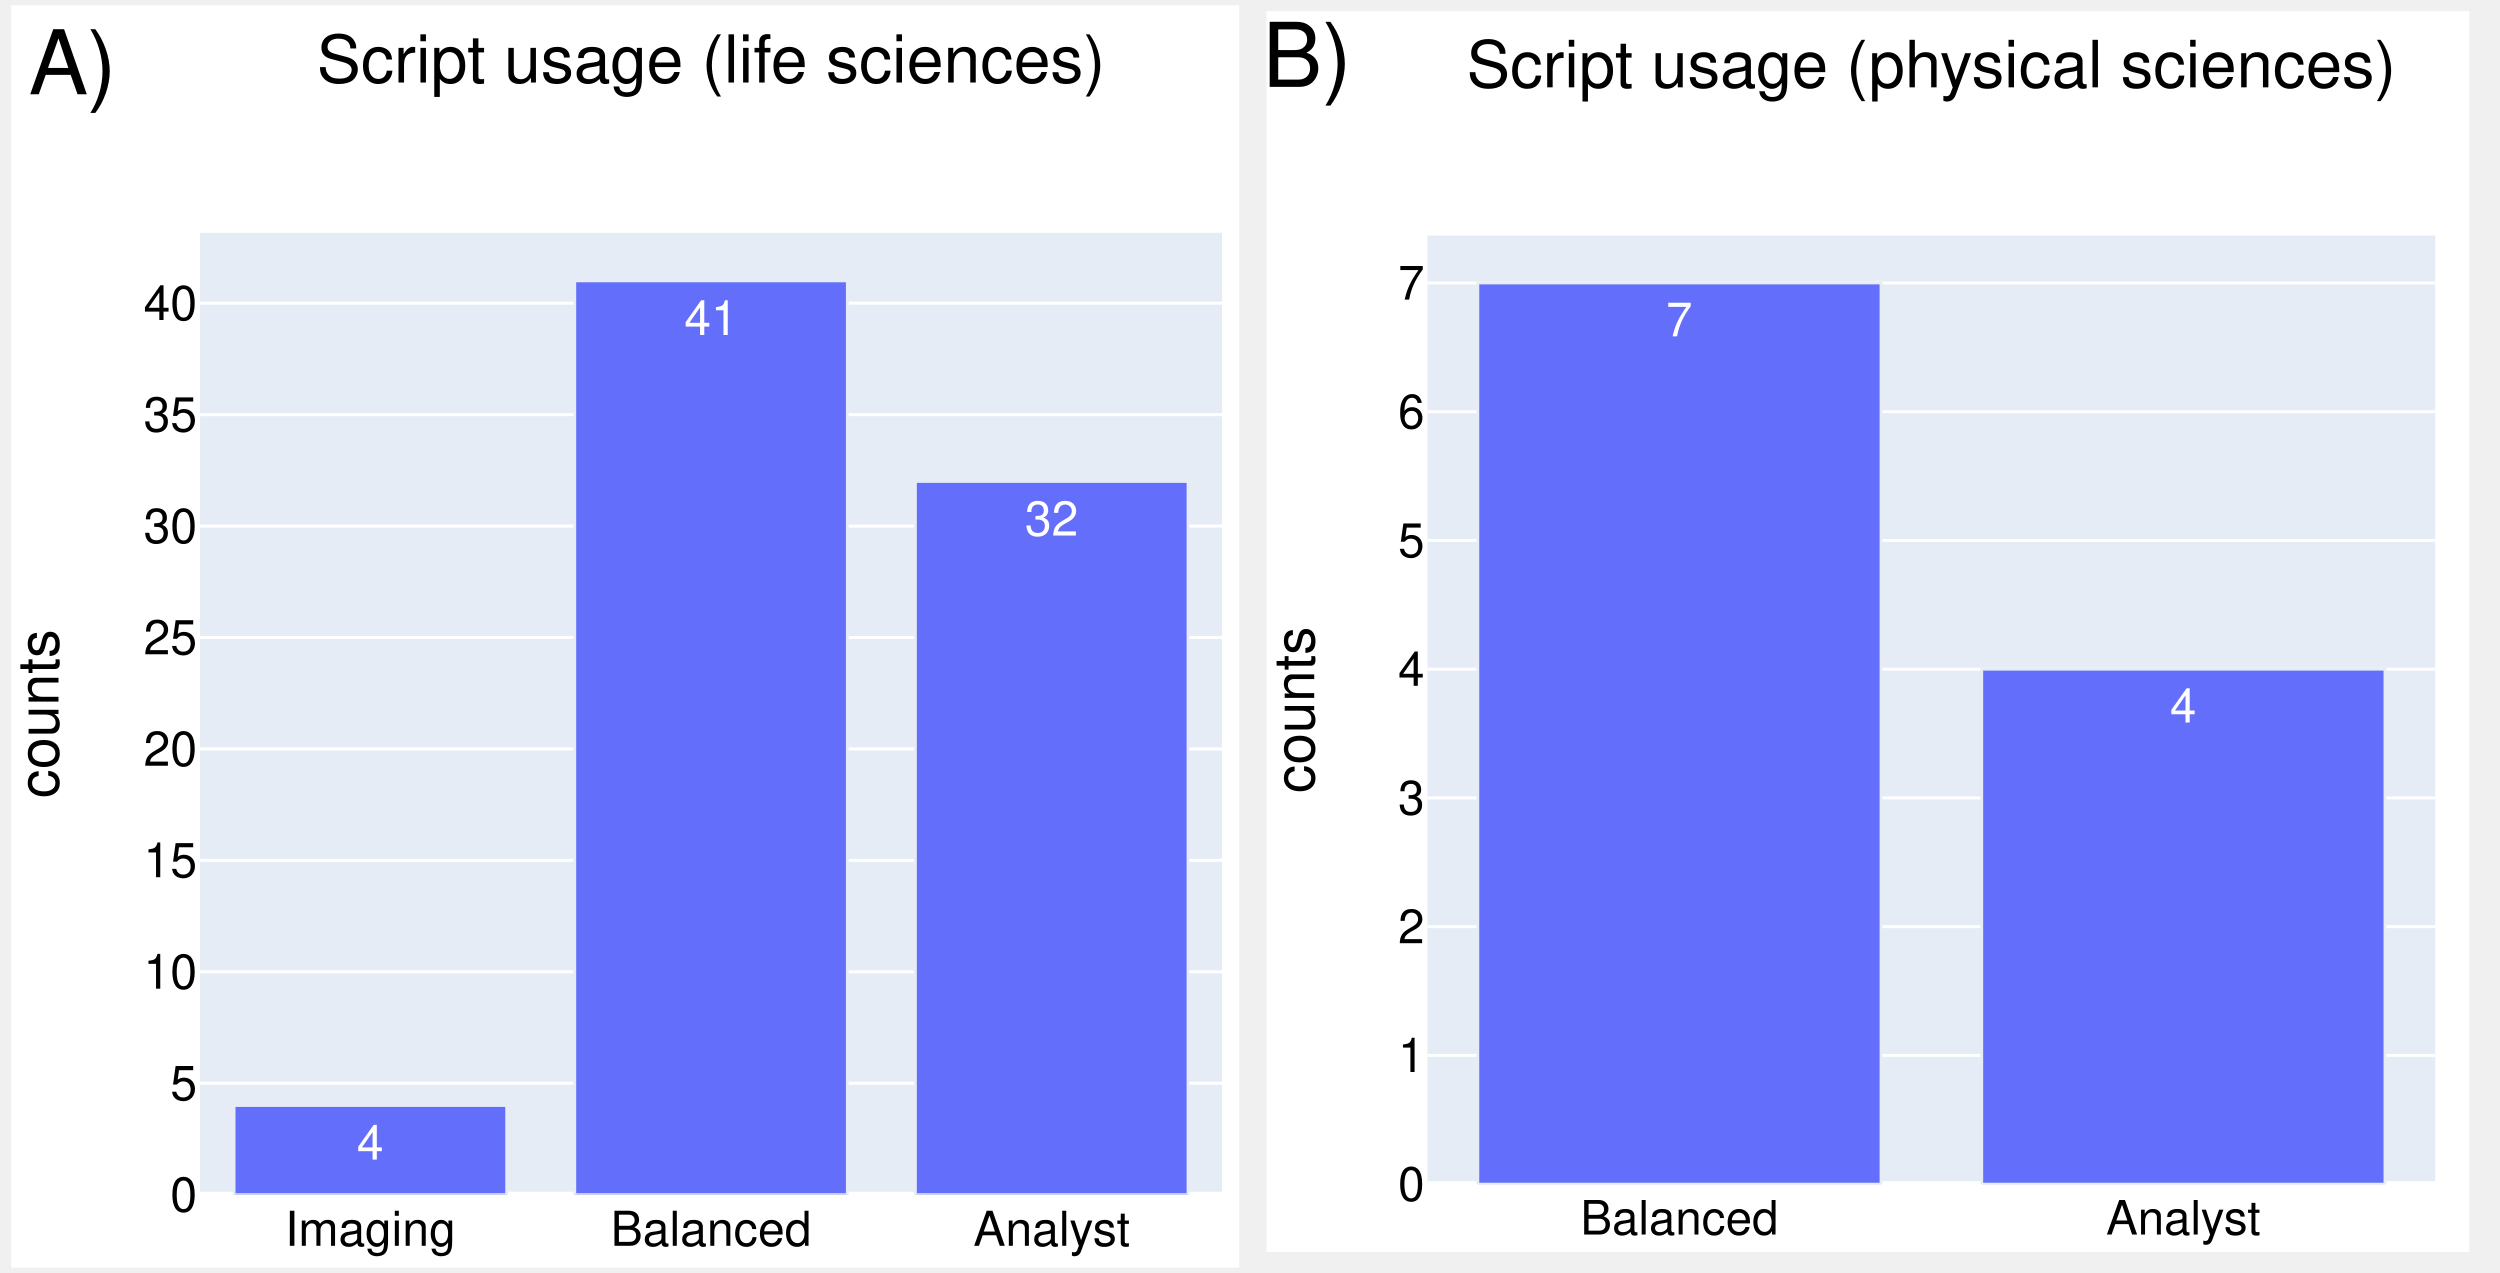
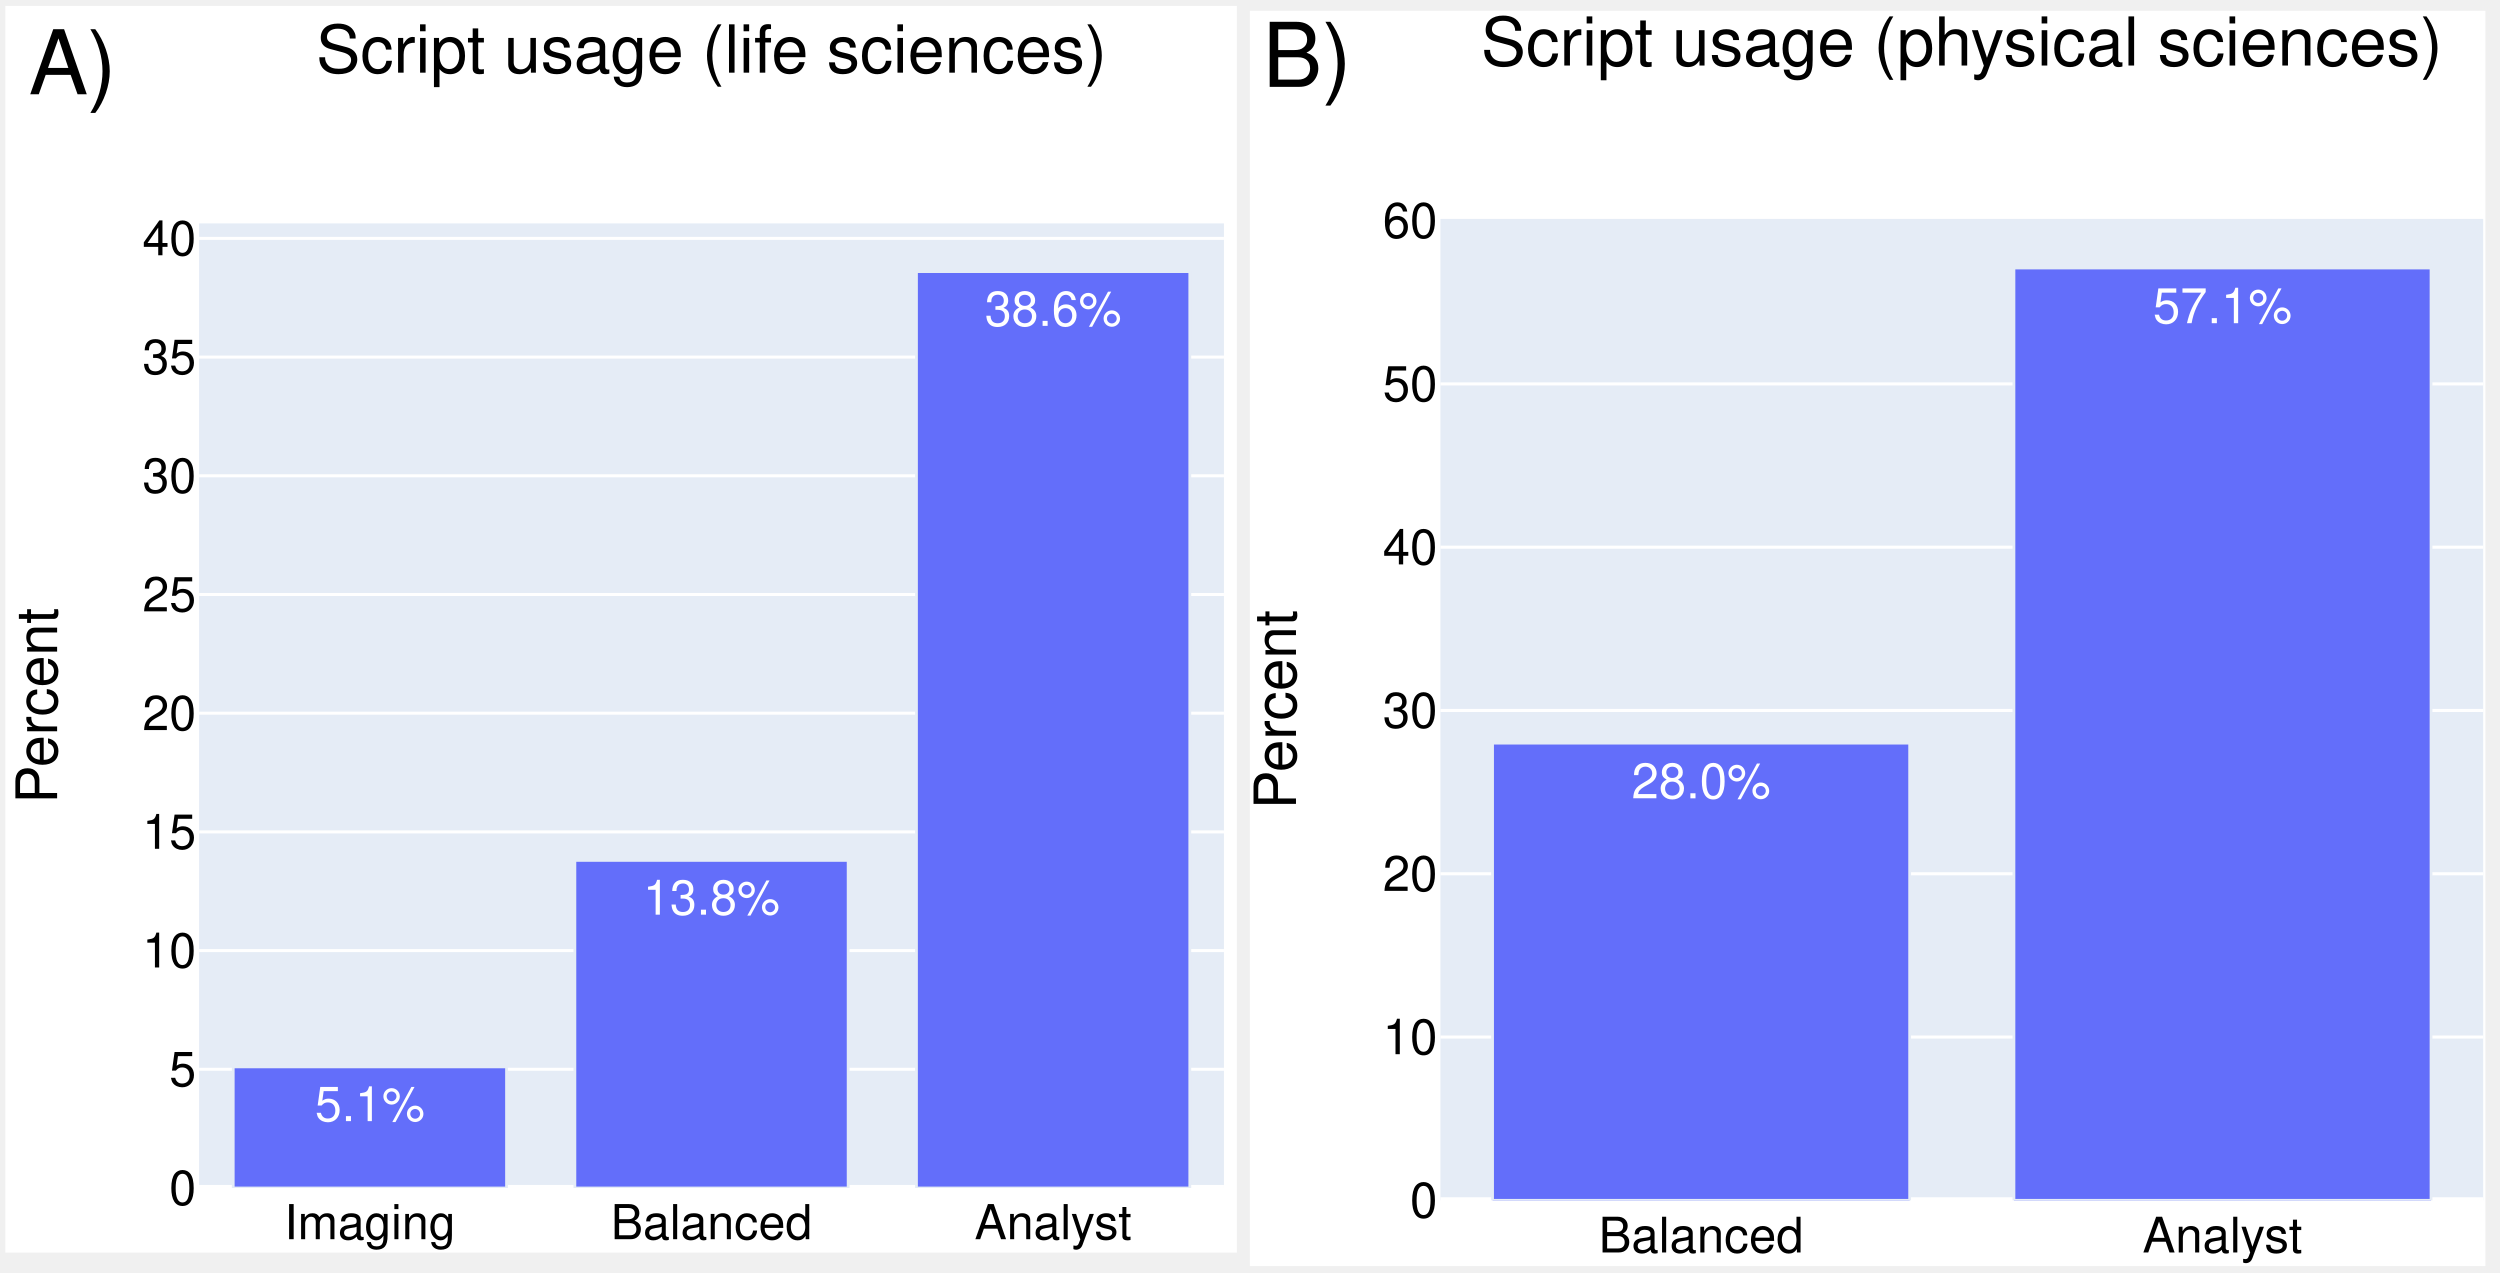
<svg xmlns="http://www.w3.org/2000/svg" width="118.927mm" height="60.536mm" viewBox="0 0 118.927 60.536" version="1.1" id="svg8">
  <defs id="defs2">
    <g id="g244" class="clips">
      <clipPath class="plotclip" id="clip17a0f5xyplot">
        <rect id="rect232" height="320" width="340" x="0" y="0" />
      </clipPath>
      <clipPath id="clip17a0f5x" class="axesclip">
        <rect id="rect235" height="500" width="340" y="0" x="80" />
      </clipPath>
      <clipPath id="clip17a0f5y" class="axesclip">
        <rect id="rect238" height="320" width="500" y="100" x="0" />
      </clipPath>
      <clipPath id="clip17a0f5xy" class="axesclip">
        <rect id="rect241" height="320" width="340" y="100" x="80" />
      </clipPath>
    </g>
    <g id="g246" class="gradients" />
    <g id="g248" class="patterns" />
    <g id="g423" class="clips" />
    <clipPath clipPathUnits="userSpaceOnUse" id="clipPath562">
      <rect id="rect564" width="408.571" height="420" x="17.143" y="24.286" style="stroke-width:0.995" />
    </clipPath>
    <g id="g784" class="clips">
      <clipPath class="plotclip" id="clip60850dxyplot">
        <rect id="rect772" height="320" width="340" x="0" y="0" />
      </clipPath>
      <clipPath id="clip60850dx" class="axesclip">
        <rect id="rect775" height="500" width="340" y="0" x="80" />
      </clipPath>
      <clipPath id="clip60850dy" class="axesclip">
        <rect id="rect778" height="320" width="500" y="100" x="0" />
      </clipPath>
      <clipPath id="clip60850dxy" class="axesclip">
        <rect id="rect781" height="320" width="340" y="100" x="80" />
      </clipPath>
    </g>
    <g id="g786" class="gradients" />
    <g id="g788" class="patterns" />
    <g id="g947" class="clips" />
    <clipPath clipPathUnits="userSpaceOnUse" id="clipPath1078">
      <rect id="rect1080" width="405.714" height="418.571" x="25.714" y="24.286" style="stroke-width:0.97" />
    </clipPath>
    <g id="g1316" class="clips">
      <clipPath class="plotclip" id="clip1ab7ffxyplot">
        <rect id="rect1304" height="307" width="140" x="0" y="0" />
      </clipPath>
      <clipPath id="clip1ab7ffx" class="axesclip">
        <rect id="rect1307" height="500" width="140" y="0" x="80" />
      </clipPath>
      <clipPath id="clip1ab7ffy" class="axesclip">
        <rect id="rect1310" height="307" width="300" y="100" x="0" />
      </clipPath>
      <clipPath id="clip1ab7ffxy" class="axesclip">
        <rect id="rect1313" height="307" width="140" y="100" x="80" />
      </clipPath>
    </g>
    <g id="g1318" class="gradients" />
    <g id="g1320" class="patterns" />
    <g id="g1495" class="clips" />
    <clipPath clipPathUnits="userSpaceOnUse" id="clipPath1634">
      <rect id="rect1636" width="272.857" height="427.143" x="10" y="28.571" style="stroke-width:0.949" />
    </clipPath>
+     <g id="g718" class="clips">
+       <clipPath class="plotclip" id="clipb33609xyplot">
+         <rect id="rect706" height="320" width="340" />
+       </clipPath>
+       <clipPath id="clipb33609x" class="axesclip">
+         <rect id="rect709" height="500" width="340" y="0" x="80" />
+       </clipPath>
+       <clipPath id="clipb33609y" class="axesclip">
+         <rect id="rect712" height="320" width="500" y="100" x="0" />
+       </clipPath>
+       <clipPath id="clipb33609xy" class="axesclip">
+         <rect id="rect715" height="320" width="340" y="100" x="80" />
+       </clipPath>
+     </g>
+     <g id="g720" class="gradients" />
+     <g id="g722" class="patterns" />
+     <g id="g897-5" class="clips" />
+     <clipPath clipPathUnits="userSpaceOnUse" id="clipPath1036">
+       <rect id="rect1038" width="409.286" height="416.429" x="15.539" y="31.051" style="stroke-width:0.967" />
+     </clipPath>
+     <g id="g1274" class="clips">
+       <clipPath class="plotclip" id="clip0ae9f5xyplot">
+         <rect id="rect1262" height="320" width="340" />
+       </clipPath>
+       <clipPath id="clip0ae9f5x" class="axesclip">
+         <rect id="rect1265" height="500" width="340" y="0" x="80" />
+       </clipPath>
+       <clipPath id="clip0ae9f5y" class="axesclip">
+         <rect id="rect1268" height="320" width="500" y="100" x="0" />
+       </clipPath>
+       <clipPath id="clip0ae9f5xy" class="axesclip">
+         <rect id="rect1271" height="320" width="340" y="100" x="80" />
+       </clipPath>
+     </g>
+     <g id="g1276" class="gradients" />
+     <g id="g1278" class="patterns" />
+     <g id="g1453" class="clips" />
+     <clipPath clipPathUnits="userSpaceOnUse" id="clipPath1592">
+       <rect id="rect1594" width="405" height="416.429" x="17.143" y="27.143" style="stroke-width:0.99" />
+     </clipPath>
+     <g id="g1806" class="clips">
+       <clipPath class="plotclip" id="clip810413xyplot">
+         <rect id="rect1794" height="320" width="340" />
+       </clipPath>
+       <clipPath id="clip810413x" class="axesclip">
+         <rect id="rect1797" height="500" width="340" y="0" x="80" />
+       </clipPath>
+       <clipPath id="clip810413y" class="axesclip">
+         <rect id="rect1800" height="320" width="500" y="100" x="0" />
+       </clipPath>
+       <clipPath id="clip810413xy" class="axesclip">
+         <rect id="rect1803" height="320" width="340" y="100" x="80" />
+       </clipPath>
+     </g>
+     <g id="g1808" class="gradients" />
+     <g id="g1810" class="patterns" />
+     <g id="g1961" class="clips" />
+     <clipPath clipPathUnits="userSpaceOnUse" id="clipPath2088">
+       <rect id="rect2090" width="407.133" height="407.143" x="16.433" y="32.857" style="stroke-width:0.96" />
+     </clipPath>
+     <g id="g2326" class="clips">
+       <clipPath class="plotclip" id="clip2dc27cxyplot">
+         <rect id="rect2314" height="320" width="340" />
+       </clipPath>
+       <clipPath id="clip2dc27cx" class="axesclip">
+         <rect id="rect2317" height="500" width="340" y="0" x="80" />
+       </clipPath>
+       <clipPath id="clip2dc27cy" class="axesclip">
+         <rect id="rect2320" height="320" width="500" y="100" x="0" />
+       </clipPath>
+       <clipPath id="clip2dc27cxy" class="axesclip">
+         <rect id="rect2323" height="320" width="340" y="100" x="80" />
+       </clipPath>
+     </g>
+     <g id="g2328" class="gradients" />
+     <g id="g2330" class="patterns" />
+     <g id="g2505" class="clips" />
+     <clipPath clipPathUnits="userSpaceOnUse" id="clipPath2644">
+       <rect id="rect2646" width="408.571" height="413.571" x="15.714" y="27.857" style="stroke-width:0.954" />
+     </clipPath>
+     <g id="g2858" class="clips">
+       <clipPath class="plotclip" id="clip75cda9xyplot">
+         <rect id="rect2846" height="320" width="340" />
+       </clipPath>
+       <clipPath id="clip75cda9x" class="axesclip">
+         <rect id="rect2849" height="500" width="340" y="0" x="80" />
+       </clipPath>
+       <clipPath id="clip75cda9y" class="axesclip">
+         <rect id="rect2852" height="320" width="500" y="100" x="0" />
+       </clipPath>
+       <clipPath id="clip75cda9xy" class="axesclip">
+         <rect id="rect2855" height="320" width="340" y="100" x="80" />
+       </clipPath>
+     </g>
+     <g id="g2860" class="gradients" />
+     <g id="g2862" class="patterns" />
+     <g id="g3013" class="clips" />
+     <clipPath clipPathUnits="userSpaceOnUse" id="clipPath3140">
+       <rect id="rect3142" width="402.857" height="409.286" x="17.857" y="32.143" style="stroke-width:0.97" />
+     </clipPath>
  </defs>
  <g id="layer1" transform="translate(-4.838102,-4.349005)">
-     <g id="g558" transform="matrix(0.1429903,0,0,0.1429903,2.916005,1.124998)" clip-path="url(#clipPath562)">
-       <rect id="rect230" style="fill:#ffffff;fill-opacity:1" height="500" width="500" y="0" x="0" />
-       <g id="g253" class="bglayer">
-         <rect id="rect251" style="fill:#e5ecf6;fill-opacity:1;stroke-width:0" height="320" width="340" y="100" x="80" class="bg" />
-       </g>
-       <g id="g259" class="layer-below">
-         <g id="g255" class="imagelayer" />
-         <g id="g257" class="shapelayer" />
-       </g>
-       <g id="g401" class="cartesianlayer">
-         <g id="g399" class="subplot xy">
-           <g id="g265" class="layer-subplot">
-             <g id="g261" class="shapelayer" />
-             <g id="g263" class="imagelayer" />
-           </g>
-           <g id="g271" class="minor-gridlayer">
-             <g id="g267" class="x" />
-             <g id="g269" class="y" />
-           </g>
-           <g id="g293" class="gridlayer">
-             <g id="g273" class="x" />
-             <g id="g291" class="y">
-               <path id="path275" style="stroke:#ffffff;stroke-width:1px;stroke-opacity:1" d="M 80,0 H 420" transform="translate(0,382.93)" class="ygrid crisp" />
-               <path id="path277" style="stroke:#ffffff;stroke-width:1px;stroke-opacity:1" d="M 80,0 H 420" transform="translate(0,345.85)" class="ygrid crisp" />
-               <path id="path279" style="stroke:#ffffff;stroke-width:1px;stroke-opacity:1" d="M 80,0 H 420" transform="translate(0,308.78)" class="ygrid crisp" />
-               <path id="path281" style="stroke:#ffffff;stroke-width:1px;stroke-opacity:1" d="M 80,0 H 420" transform="translate(0,271.71)" class="ygrid crisp" />
-               <path id="path283" style="stroke:#ffffff;stroke-width:1px;stroke-opacity:1" d="M 80,0 H 420" transform="translate(0,234.63)" class="ygrid crisp" />
-               <path id="path285" style="stroke:#ffffff;stroke-width:1px;stroke-opacity:1" d="M 80,0 H 420" transform="translate(0,197.56)" class="ygrid crisp" />
-               <path id="path287" style="stroke:#ffffff;stroke-width:1px;stroke-opacity:1" d="M 80,0 H 420" transform="translate(0,160.49)" class="ygrid crisp" />
-               <path id="path289" style="stroke:#ffffff;stroke-width:1px;stroke-opacity:1" d="M 80,0 H 420" transform="translate(0,123.41)" class="ygrid crisp" />
-             </g>
-           </g>
-           <g id="g297" class="zerolinelayer">
-             <path id="path295" style="stroke:#ffffff;stroke-width:2px;stroke-opacity:1" d="M 80,0 H 420" transform="translate(0,420)" class="yzl zl crisp" />
-           </g>
-           <path id="path299" class="xlines-below" d="" />
-           <path id="path301" class="ylines-below" d="" />
-           <g id="g303" class="overlines-below" />
-           <g id="g305" class="xaxislayer-below" />
-           <g id="g307" class="yaxislayer-below" />
-           <g id="g309" class="overaxes-below" />
-           <g id="g335" clip-path="url(#clip17a0f5xyplot)" transform="translate(80,100)" class="plot">
-             <g id="g333" class="barlayer mlayer">
-               <g id="g331" style="opacity:1" class="trace bars">
-                 <g id="g329" class="points">
-                   <g id="g315" class="point">
-                     <path id="path311" style="opacity:1;vector-effect:non-scaling-stroke;fill:#636efa;fill-opacity:1;stroke:#e5ecf6;stroke-width:0.5px;stroke-opacity:1" d="M 238,320 V 82.73 h 90.67 V 320 Z" />
-                     <text id="text313" transform="translate(283.2881,100.73)" style="font-size:16px;font-family:Helvetica;text-anchor:middle;white-space:pre;fill:#ffffff;fill-opacity:1" y="0" x="0" data-notex="1" class="bartext bartext-inside">32</text>
+     <g id="g2640" transform="matrix(0.1433931,0,0,0.1433931,2.837021,0.6371748)" clip-path="url(#clipPath2644)">
+       <rect id="rect2312" style="fill:#ffffff;fill-opacity:1" height="500" width="500" y="0" x="0" />
+       <g id="g2335" class="bglayer">
+         <rect id="rect2333" style="fill:#e5ecf6;fill-opacity:1;stroke-width:0" height="320" width="340" y="100" x="80" class="bg" />
+       </g>
+       <g id="g2341" class="layer-below">
+         <g id="g2337" class="imagelayer" />
+         <g id="g2339" class="shapelayer" />
+       </g>
+       <g id="g2483" class="cartesianlayer">
+         <g id="g2481" class="subplot xy">
+           <g id="g2347" class="layer-subplot">
+             <g id="g2343" class="shapelayer" />
+             <g id="g2345" class="imagelayer" />
+           </g>
+           <g id="g2353" class="minor-gridlayer">
+             <g id="g2349" class="x" />
+             <g id="g2351" class="y" />
+           </g>
+           <g id="g2375" class="gridlayer">
+             <g id="g2355" class="x" />
+             <g id="g2373" class="y">
+               <path id="path2357" style="stroke:#ffffff;stroke-width:1px;stroke-opacity:1" d="M 80,0 H 420" transform="translate(0,380.62)" class="ygrid crisp" />
+               <path id="path2359" style="stroke:#ffffff;stroke-width:1px;stroke-opacity:1" d="M 80,0 H 420" transform="translate(0,341.24)" class="ygrid crisp" />
+               <path id="path2361" style="stroke:#ffffff;stroke-width:1px;stroke-opacity:1" d="M 80,0 H 420" transform="translate(0,301.87)" class="ygrid crisp" />
+               <path id="path2363" style="stroke:#ffffff;stroke-width:1px;stroke-opacity:1" d="M 80,0 H 420" transform="translate(0,262.49)" class="ygrid crisp" />
+               <path id="path2365" style="stroke:#ffffff;stroke-width:1px;stroke-opacity:1" d="M 80,0 H 420" transform="translate(0,223.11)" class="ygrid crisp" />
+               <path id="path2367" style="stroke:#ffffff;stroke-width:1px;stroke-opacity:1" d="M 80,0 H 420" transform="translate(0,183.73)" class="ygrid crisp" />
+               <path id="path2369" style="stroke:#ffffff;stroke-width:1px;stroke-opacity:1" d="M 80,0 H 420" transform="translate(0,144.35)" class="ygrid crisp" />
+               <path id="path2371" style="stroke:#ffffff;stroke-width:1px;stroke-opacity:1" d="M 80,0 H 420" transform="translate(0,104.97)" class="ygrid crisp" />
+             </g>
+           </g>
+           <g id="g2379" class="zerolinelayer">
+             <path id="path2377" style="stroke:#ffffff;stroke-width:2px;stroke-opacity:1" d="M 80,0 H 420" transform="translate(0,420)" class="yzl zl crisp" />
+           </g>
+           <path id="path2381" class="xlines-below" d="" />
+           <path id="path2383" class="ylines-below" d="" />
+           <g id="g2385" class="overlines-below" />
+           <g id="g2387" class="xaxislayer-below" />
+           <g id="g2389" class="yaxislayer-below" />
+           <g id="g2391" class="overaxes-below" />
+           <g id="g2417" clip-path="url(#clip2dc27cxyplot)" transform="translate(80,100)" class="plot">
+             <g id="g2415" class="barlayer mlayer">
+               <g id="g2413" style="opacity:1" class="trace bars">
+                 <g id="g2411" class="points">
+                   <g id="g2397" class="point">
+                     <path id="path2393" style="opacity:1;vector-effect:non-scaling-stroke;fill:#636efa;fill-opacity:1;stroke:#e5ecf6;stroke-width:0.5px;stroke-opacity:1" d="M 238,320 V 16 h 90.67 v 304 z" />
+                     <text id="text2395" transform="translate(283.335,34)" style="font-size:16px;font-family:Helvetica;text-anchor:middle;white-space:pre;fill:#ffffff;fill-opacity:1" y="0" x="0" data-notex="1" class="bartext bartext-inside">38.6%</text>
                  </g>
-                   <g id="g321" class="point">
-                     <path id="path317" style="opacity:1;vector-effect:non-scaling-stroke;fill:#636efa;fill-opacity:1;stroke:#e5ecf6;stroke-width:0.5px;stroke-opacity:1" d="M 124.67,320 V 16 h 90.66 v 304 z" />
-                     <text id="text319" transform="translate(170,34)" style="font-size:16px;font-family:Helvetica;text-anchor:middle;white-space:pre;fill:#ffffff;fill-opacity:1" y="0" x="0" data-notex="1" class="bartext bartext-inside">41</text>
+                   <g id="g2403" class="point">
+                     <path id="path2399" style="opacity:1;vector-effect:non-scaling-stroke;fill:#636efa;fill-opacity:1;stroke:#e5ecf6;stroke-width:0.5px;stroke-opacity:1" d="M 124.67,320 V 211.32 h 90.66 V 320 Z" />
+                     <text id="text2401" transform="translate(170,229.32)" style="font-size:16px;font-family:Helvetica;text-anchor:middle;white-space:pre;fill:#ffffff;fill-opacity:1" y="0" x="0" data-notex="1" class="bartext bartext-inside">13.8%</text>
                  </g>
-                   <g id="g327" class="point">
-                     <path id="path323" style="opacity:1;vector-effect:non-scaling-stroke;fill:#636efa;fill-opacity:1;stroke:#e5ecf6;stroke-width:0.5px;stroke-opacity:1" d="M 11.33,320 V 290.34 H 102 V 320 Z" />
-                     <text id="text325" transform="translate(56.61031,308.34)" style="font-size:16px;font-family:Helvetica;text-anchor:middle;white-space:pre;fill:#ffffff;fill-opacity:1" y="0" x="0" data-notex="1" class="bartext bartext-inside">4</text>
+                   <g id="g2409" class="point">
+                     <path id="path2405" style="opacity:1;vector-effect:non-scaling-stroke;fill:#636efa;fill-opacity:1;stroke:#e5ecf6;stroke-width:0.5px;stroke-opacity:1" d="M 11.33,320 V 279.83 H 102 V 320 Z" />
+                     <text id="text2407" transform="translate(56.665,297.83)" style="font-size:16px;font-family:Helvetica;text-anchor:middle;white-space:pre;fill:#ffffff;fill-opacity:1" y="0" x="0" data-notex="1" class="bartext bartext-inside">5.1%</text>
                  </g>
                </g>
              </g>
            </g>
          </g>
-           <g id="g337" class="overplot" />
-           <path id="path339" style="fill:none" d="M 0,0" class="xlines-above crisp" />
-           <path id="path341" style="fill:none" d="M 0,0" class="ylines-above crisp" />
-           <g id="g343" class="overlines-above" />
-           <g id="g357" class="xaxislayer-above">
-             <g id="g347" class="xtick">
-               <text id="text345" style="font-size:16px;font-family:Helvetica;text-anchor:middle;white-space:pre;opacity:1;fill:#000000;fill-opacity:1" transform="translate(136.67)" y="437" x="0">Imaging</text>
-             </g>
-             <g id="g351" class="xtick">
-               <text id="text349" style="font-size:16px;font-family:Helvetica;text-anchor:middle;white-space:pre;opacity:1;fill:#000000;fill-opacity:1" transform="translate(250)" y="437" x="0">Balanced</text>
-             </g>
-             <g id="g355" class="xtick">
-               <text id="text353" style="font-size:16px;font-family:Helvetica;text-anchor:middle;white-space:pre;opacity:1;fill:#000000;fill-opacity:1" transform="translate(363.33)" y="437" x="0">Analyst</text>
-             </g>
-           </g>
-           <g id="g395" class="yaxislayer-above">
-             <g id="g361" class="ytick">
-               <text id="text359" style="font-size:16px;font-family:Helvetica;text-anchor:end;white-space:pre;opacity:1;fill:#000000;fill-opacity:1" transform="translate(0,420)" y="5.6" x="79">0</text>
-             </g>
-             <g id="g365" class="ytick">
-               <text id="text363" transform="translate(0,382.93)" style="font-size:16px;font-family:Helvetica;text-anchor:end;white-space:pre;opacity:1;fill:#000000;fill-opacity:1" y="5.6" x="79">5</text>
-             </g>
-             <g id="g369" class="ytick">
-               <text id="text367" transform="translate(0,345.85)" style="font-size:16px;font-family:Helvetica;text-anchor:end;white-space:pre;opacity:1;fill:#000000;fill-opacity:1" y="5.6" x="79">10</text>
-             </g>
-             <g id="g373" class="ytick">
-               <text id="text371" transform="translate(0,308.78)" style="font-size:16px;font-family:Helvetica;text-anchor:end;white-space:pre;opacity:1;fill:#000000;fill-opacity:1" y="5.6" x="79">15</text>
-             </g>
-             <g id="g377" class="ytick">
-               <text id="text375" transform="translate(0,271.71)" style="font-size:16px;font-family:Helvetica;text-anchor:end;white-space:pre;opacity:1;fill:#000000;fill-opacity:1" y="5.6" x="79">20</text>
-             </g>
-             <g id="g381" class="ytick">
-               <text id="text379" transform="translate(0,234.63)" style="font-size:16px;font-family:Helvetica;text-anchor:end;white-space:pre;opacity:1;fill:#000000;fill-opacity:1" y="5.6" x="79">25</text>
-             </g>
-             <g id="g385" class="ytick">
-               <text id="text383" transform="translate(0,197.56)" style="font-size:16px;font-family:Helvetica;text-anchor:end;white-space:pre;opacity:1;fill:#000000;fill-opacity:1" y="5.6" x="79">30</text>
-             </g>
-             <g id="g389" class="ytick">
-               <text id="text387" transform="translate(0,160.49)" style="font-size:16px;font-family:Helvetica;text-anchor:end;white-space:pre;opacity:1;fill:#000000;fill-opacity:1" y="5.6" x="79">35</text>
-             </g>
-             <g id="g393" class="ytick">
-               <text id="text391" transform="translate(0,123.41)" style="font-size:16px;font-family:Helvetica;text-anchor:end;white-space:pre;opacity:1;fill:#000000;fill-opacity:1" y="5.6" x="79">40</text>
-             </g>
-           </g>
-           <g id="g397" class="overaxes-above" />
-         </g>
-       </g>
-       <g id="g403" class="polarlayer" />
-       <g id="g405" class="smithlayer" />
-       <g id="g407" class="ternarylayer" />
-       <g id="g409" class="geolayer" />
-       <g id="g411" class="funnelarealayer" />
-       <g id="g413" class="pielayer" />
-       <g id="g415" class="iciclelayer" />
-       <g id="g417" class="treemaplayer" />
-       <g id="g419" class="sunburstlayer" />
-       <g id="g421" class="glimages" />
-       <g id="g430" class="layer-above">
-         <g id="g426" class="imagelayer" />
-         <g id="g428" class="shapelayer" />
-       </g>
-       <g id="g442" class="infolayer">
-         <g id="g434" class="g-gtitle">
-           <text id="text432" style="font-weight:normal;font-size:22px;font-family:Helvetica;text-anchor:middle;white-space:pre;opacity:1;fill:#000000" dy="0em" y="50" x="250" class="gtitle">Script usage (life sciences)</text>
-         </g>
-         <g id="g436" class="g-xtitle" />
-         <g id="g440" class="g-ytitle">
-           <text id="text438" style="font-weight:normal;font-size:19px;font-family:Helvetica;text-anchor:middle;white-space:pre;opacity:1;fill:#000000" y="260" x="32.903" transform="rotate(-90,32.90313,260)" class="ytitle">counts</text>
-         </g>
-       </g>
-     </g>
-     <g id="g1074" transform="matrix(0.1410134,0,0,0.1410134,61.46253,1.453561)" clip-path="url(#clipPath1078)">
-       <rect id="rect770" style="fill:#ffffff;fill-opacity:1" height="500" width="500" y="0" x="7.318" />
-       <g id="g793" class="bglayer">
-         <rect id="rect791" style="fill:#e5ecf6;fill-opacity:1;stroke-width:0" height="320" width="340" y="100" x="80" class="bg" />
-       </g>
-       <g id="g799" class="layer-below">
-         <g id="g795" class="imagelayer" />
-         <g id="g797" class="shapelayer" />
-       </g>
-       <g id="g925" class="cartesianlayer">
-         <g id="g923" class="subplot xy">
-           <g id="g805" class="layer-subplot">
-             <g id="g801" class="shapelayer" />
-             <g id="g803" class="imagelayer" />
-           </g>
-           <g id="g811" class="minor-gridlayer">
-             <g id="g807" class="x" />
-             <g id="g809" class="y" />
-           </g>
-           <g id="g831" class="gridlayer">
-             <g id="g813" class="x" />
-             <g id="g829" class="y">
-               <path id="path815" style="stroke:#ffffff;stroke-width:1px;stroke-opacity:1" d="M 80,0 H 420" transform="translate(0,376.57)" class="ygrid crisp" />
-               <path id="path817" style="stroke:#ffffff;stroke-width:1px;stroke-opacity:1" d="M 80,0 H 420" transform="translate(0,333.14)" class="ygrid crisp" />
-               <path id="path819" style="stroke:#ffffff;stroke-width:1px;stroke-opacity:1" d="M 80,0 H 420" transform="translate(0,289.71)" class="ygrid crisp" />
-               <path id="path821" style="stroke:#ffffff;stroke-width:1px;stroke-opacity:1" d="M 80,0 H 420" transform="translate(0,246.29)" class="ygrid crisp" />
-               <path id="path823" style="stroke:#ffffff;stroke-width:1px;stroke-opacity:1" d="M 80,0 H 420" transform="translate(0,202.86)" class="ygrid crisp" />
-               <path id="path825" style="stroke:#ffffff;stroke-width:1px;stroke-opacity:1" d="M 80,0 H 420" transform="translate(0,159.43)" class="ygrid crisp" />
-               <path id="path827" style="stroke:#ffffff;stroke-width:1px;stroke-opacity:1" d="M 80,0 H 420" transform="translate(0,116)" class="ygrid crisp" />
-             </g>
-           </g>
-           <g id="g835" class="zerolinelayer">
-             <path id="path833" style="stroke:#ffffff;stroke-width:2px;stroke-opacity:1" d="M 80,0 H 420" transform="translate(0,420)" class="yzl zl crisp" />
-           </g>
-           <path id="path837" class="xlines-below" d="" />
-           <path id="path839" class="ylines-below" d="" />
-           <g id="g841" class="overlines-below" />
-           <g id="g843" class="xaxislayer-below" />
-           <g id="g845" class="yaxislayer-below" />
-           <g id="g847" class="overaxes-below" />
-           <g id="g867" clip-path="url(#clip60850dxyplot)" transform="translate(80,100)" class="plot">
-             <g id="g865" class="barlayer mlayer">
-               <g id="g863" style="opacity:1" class="trace bars">
-                 <g id="g861" class="points">
-                   <g id="g853" class="point">
-                     <path id="path849" style="opacity:1;vector-effect:non-scaling-stroke;fill:#636efa;fill-opacity:1;stroke:#e5ecf6;stroke-width:0.5px;stroke-opacity:1" d="M 187,320 V 146.29 H 323 V 320 Z" />
-                     <text id="text851" transform="translate(254.9453,164.29)" style="font-size:16px;font-family:Helvetica;text-anchor:middle;white-space:pre;fill:#ffffff;fill-opacity:1" y="0" x="0" data-notex="1" class="bartext bartext-inside">4</text>
+           <g id="g2419" class="overplot" />
+           <path id="path2421" style="fill:none" d="M 0,0" class="xlines-above crisp" />
+           <path id="path2423" style="fill:none" d="M 0,0" class="ylines-above crisp" />
+           <g id="g2425" class="overlines-above" />
+           <g id="g2439" class="xaxislayer-above">
+             <g id="g2429" class="xtick">
+               <text id="text2427" style="font-size:16px;font-family:Helvetica;text-anchor:middle;white-space:pre;opacity:1;fill:#000000;fill-opacity:1" transform="translate(136.67)" y="437" x="0">Imaging</text>
+             </g>
+             <g id="g2433" class="xtick">
+               <text id="text2431" style="font-size:16px;font-family:Helvetica;text-anchor:middle;white-space:pre;opacity:1;fill:#000000;fill-opacity:1" transform="translate(250)" y="437" x="0">Balanced</text>
+             </g>
+             <g id="g2437" class="xtick">
+               <text id="text2435" style="font-size:16px;font-family:Helvetica;text-anchor:middle;white-space:pre;opacity:1;fill:#000000;fill-opacity:1" transform="translate(363.33)" y="437" x="0">Analyst</text>
+             </g>
+           </g>
+           <g id="g2477" class="yaxislayer-above">
+             <g id="g2443" class="ytick">
+               <text id="text2441" style="font-size:16px;font-family:Helvetica;text-anchor:end;white-space:pre;opacity:1;fill:#000000;fill-opacity:1" transform="translate(0,420)" y="5.6" x="79">0</text>
+             </g>
+             <g id="g2447" class="ytick">
+               <text id="text2445" transform="translate(0,380.62)" style="font-size:16px;font-family:Helvetica;text-anchor:end;white-space:pre;opacity:1;fill:#000000;fill-opacity:1" y="5.6" x="79">5</text>
+             </g>
+             <g id="g2451" class="ytick">
+               <text id="text2449" transform="translate(0,341.24)" style="font-size:16px;font-family:Helvetica;text-anchor:end;white-space:pre;opacity:1;fill:#000000;fill-opacity:1" y="5.6" x="79">10</text>
+             </g>
+             <g id="g2455" class="ytick">
+               <text id="text2453" transform="translate(0,301.87)" style="font-size:16px;font-family:Helvetica;text-anchor:end;white-space:pre;opacity:1;fill:#000000;fill-opacity:1" y="5.6" x="79">15</text>
+             </g>
+             <g id="g2459" class="ytick">
+               <text id="text2457" transform="translate(0,262.49)" style="font-size:16px;font-family:Helvetica;text-anchor:end;white-space:pre;opacity:1;fill:#000000;fill-opacity:1" y="5.6" x="79">20</text>
+             </g>
+             <g id="g2463" class="ytick">
+               <text id="text2461" transform="translate(0,223.11)" style="font-size:16px;font-family:Helvetica;text-anchor:end;white-space:pre;opacity:1;fill:#000000;fill-opacity:1" y="5.6" x="79">25</text>
+             </g>
+             <g id="g2467" class="ytick">
+               <text id="text2465" transform="translate(0,183.73)" style="font-size:16px;font-family:Helvetica;text-anchor:end;white-space:pre;opacity:1;fill:#000000;fill-opacity:1" y="5.6" x="79">30</text>
+             </g>
+             <g id="g2471" class="ytick">
+               <text id="text2469" transform="translate(0,144.35)" style="font-size:16px;font-family:Helvetica;text-anchor:end;white-space:pre;opacity:1;fill:#000000;fill-opacity:1" y="5.6" x="79">35</text>
+             </g>
+             <g id="g2475" class="ytick">
+               <text id="text2473" transform="translate(0,104.97)" style="font-size:16px;font-family:Helvetica;text-anchor:end;white-space:pre;opacity:1;fill:#000000;fill-opacity:1" y="5.6" x="79">40</text>
+             </g>
+           </g>
+           <g id="g2479" class="overaxes-above" />
+         </g>
+       </g>
+       <g id="g2485" class="polarlayer" />
+       <g id="g2487" class="smithlayer" />
+       <g id="g2489" class="ternarylayer" />
+       <g id="g2491" class="geolayer" />
+       <g id="g2493" class="funnelarealayer" />
+       <g id="g2495" class="pielayer" />
+       <g id="g2497" class="iciclelayer" />
+       <g id="g2499" class="treemaplayer" />
+       <g id="g2501" class="sunburstlayer" />
+       <g id="g2503" class="glimages" />
+       <g id="g2512" class="layer-above">
+         <g id="g2508" class="imagelayer" />
+         <g id="g2510" class="shapelayer" />
+       </g>
+       <g id="g2524" class="infolayer">
+         <g id="g2516" class="g-gtitle">
+           <text id="text2514" style="font-weight:normal;font-size:22px;font-family:Helvetica;text-anchor:middle;white-space:pre;opacity:1;fill:#000000" dy="0em" y="50" x="250" class="gtitle">Script usage (life sciences)</text>
+         </g>
+         <g id="g2518" class="g-xtitle" />
+         <g id="g2522" class="g-ytitle">
+           <text id="text2520" style="font-weight:normal;font-size:19px;font-family:Helvetica;text-anchor:middle;white-space:pre;opacity:1;fill:#000000" y="260" x="32.903" transform="rotate(-90,32.90313,260)" class="ytitle">Percent</text>
+         </g>
+       </g>
+     </g>
+     <text xml:space="preserve" style="font-style:normal;font-variant:normal;font-weight:normal;font-stretch:normal;font-size:4.233px;line-height:1.25;font-family:Helvetica;-inkscape-font-specification:Helvetica;letter-spacing:0px;word-spacing:0px;fill:#000000;fill-opacity:1;stroke:none;stroke-width:0.265" x="6.199" y="8.831" id="text1640">
+       <tspan id="tspan1638" x="6.199" y="8.831" style="stroke-width:0.265">A)</tspan>
+     </text>
+     <g id="g3136" transform="matrix(0.1458961,0,0,0.1458961,61.68847,0.1729439)" clip-path="url(#clipPath3140)">
+       <rect id="rect2844" style="fill:#ffffff;fill-opacity:1" height="500" width="500" y="0" x="0" />
+       <g id="g2867" class="bglayer">
+         <rect id="rect2865" style="fill:#e5ecf6;fill-opacity:1;stroke-width:0" height="320" width="340" y="100" x="80" class="bg" />
+       </g>
+       <g id="g2873" class="layer-below">
+         <g id="g2869" class="imagelayer" />
+         <g id="g2871" class="shapelayer" />
+       </g>
+       <g id="g2991" class="cartesianlayer">
+         <g id="g2989" class="subplot xy">
+           <g id="g2879" class="layer-subplot">
+             <g id="g2875" class="shapelayer" />
+             <g id="g2877" class="imagelayer" />
+           </g>
+           <g id="g2885" class="minor-gridlayer">
+             <g id="g2881" class="x" />
+             <g id="g2883" class="y" />
+           </g>
+           <g id="g2901" class="gridlayer">
+             <g id="g2887" class="x" />
+             <g id="g2899" class="y">
+               <path id="path2889" style="stroke:#ffffff;stroke-width:1px;stroke-opacity:1" d="M 80,0 H 420" transform="translate(0,366.76)" class="ygrid crisp" />
+               <path id="path2891" style="stroke:#ffffff;stroke-width:1px;stroke-opacity:1" d="M 80,0 H 420" transform="translate(0,313.52)" class="ygrid crisp" />
+               <path id="path2893" style="stroke:#ffffff;stroke-width:1px;stroke-opacity:1" d="M 80,0 H 420" transform="translate(0,260.28)" class="ygrid crisp" />
+               <path id="path2895" style="stroke:#ffffff;stroke-width:1px;stroke-opacity:1" d="M 80,0 H 420" transform="translate(0,207.04)" class="ygrid crisp" />
+               <path id="path2897" style="stroke:#ffffff;stroke-width:1px;stroke-opacity:1" d="M 80,0 H 420" transform="translate(0,153.8)" class="ygrid crisp" />
+             </g>
+           </g>
+           <g id="g2905" class="zerolinelayer">
+             <path id="path2903" style="stroke:#ffffff;stroke-width:2px;stroke-opacity:1" d="M 80,0 H 420" transform="translate(0,420)" class="yzl zl crisp" />
+           </g>
+           <path id="path2907" class="xlines-below" d="" />
+           <path id="path2909" class="ylines-below" d="" />
+           <g id="g2911" class="overlines-below" />
+           <g id="g2913" class="xaxislayer-below" />
+           <g id="g2915" class="yaxislayer-below" />
+           <g id="g2917" class="overaxes-below" />
+           <g id="g2937" clip-path="url(#clip75cda9xyplot)" transform="translate(80,100)" class="plot">
+             <g id="g2935" class="barlayer mlayer">
+               <g id="g2933" style="opacity:1" class="trace bars">
+                 <g id="g2931" class="points">
+                   <g id="g2923" class="point">
+                     <path id="path2919" style="opacity:1;vector-effect:non-scaling-stroke;fill:#636efa;fill-opacity:1;stroke:#e5ecf6;stroke-width:0.5px;stroke-opacity:1" d="M 187,320 V 16 h 136 v 304 z" />
+                     <text id="text2921" transform="translate(255,34)" style="font-size:16px;font-family:Helvetica;text-anchor:middle;white-space:pre;fill:#ffffff;fill-opacity:1" y="0" x="0" data-notex="1" class="bartext bartext-inside">57.1%</text>
                  </g>
-                   <g id="g859" class="point">
-                     <path id="path855" style="opacity:1;vector-effect:non-scaling-stroke;fill:#636efa;fill-opacity:1;stroke:#e5ecf6;stroke-width:0.5px;stroke-opacity:1" d="M 17,320 V 16 h 136 v 304 z" />
-                     <text id="text857" transform="translate(84.94531,34)" style="font-size:16px;font-family:Helvetica;text-anchor:middle;white-space:pre;fill:#ffffff;fill-opacity:1" y="0" x="0" data-notex="1" class="bartext bartext-inside">7</text>
+                   <g id="g2929" class="point">
+                     <path id="path2925" style="opacity:1;vector-effect:non-scaling-stroke;fill:#636efa;fill-opacity:1;stroke:#e5ecf6;stroke-width:0.5px;stroke-opacity:1" d="M 17,320 V 170.93 H 153 V 320 Z" />
+                     <text id="text2927" transform="translate(85,188.93)" style="font-size:16px;font-family:Helvetica;text-anchor:middle;white-space:pre;fill:#ffffff;fill-opacity:1" y="0" x="0" data-notex="1" class="bartext bartext-inside">28.0%</text>
                  </g>
                </g>
              </g>
            </g>
          </g>
-           <g id="g869" class="overplot" />
-           <path id="path871" style="fill:none" d="M 0,0" class="xlines-above crisp" />
-           <path id="path873" style="fill:none" d="M 0,0" class="ylines-above crisp" />
-           <g id="g875" class="overlines-above" />
-           <g id="g885" class="xaxislayer-above">
-             <g id="g879" class="xtick">
-               <text id="text877" style="font-size:16px;font-family:Helvetica;text-anchor:middle;white-space:pre;opacity:1;fill:#000000;fill-opacity:1" transform="translate(165)" y="437" x="0">Balanced</text>
-             </g>
-             <g id="g883" class="xtick">
-               <text id="text881" style="font-size:16px;font-family:Helvetica;text-anchor:middle;white-space:pre;opacity:1;fill:#000000;fill-opacity:1" transform="translate(335)" y="437" x="0">Analyst</text>
-             </g>
-           </g>
-           <g id="g919" class="yaxislayer-above">
-             <g id="g889" class="ytick">
-               <text id="text887" style="font-size:16px;font-family:Helvetica;text-anchor:end;white-space:pre;opacity:1;fill:#000000;fill-opacity:1" transform="translate(0,420)" y="5.6" x="79">0</text>
-             </g>
-             <g id="g893" class="ytick">
-               <text id="text891" transform="translate(0,376.57)" style="font-size:16px;font-family:Helvetica;text-anchor:end;white-space:pre;opacity:1;fill:#000000;fill-opacity:1" y="5.6" x="79">1</text>
-             </g>
-             <g id="g897" class="ytick">
-               <text id="text895" transform="translate(0,333.14)" style="font-size:16px;font-family:Helvetica;text-anchor:end;white-space:pre;opacity:1;fill:#000000;fill-opacity:1" y="5.6" x="79">2</text>
-             </g>
-             <g id="g901" class="ytick">
-               <text id="text899" transform="translate(0,289.71)" style="font-size:16px;font-family:Helvetica;text-anchor:end;white-space:pre;opacity:1;fill:#000000;fill-opacity:1" y="5.6" x="79">3</text>
-             </g>
-             <g id="g905" class="ytick">
-               <text id="text903" transform="translate(0,246.29)" style="font-size:16px;font-family:Helvetica;text-anchor:end;white-space:pre;opacity:1;fill:#000000;fill-opacity:1" y="5.6" x="79">4</text>
-             </g>
-             <g id="g909" class="ytick">
-               <text id="text907" transform="translate(0,202.86)" style="font-size:16px;font-family:Helvetica;text-anchor:end;white-space:pre;opacity:1;fill:#000000;fill-opacity:1" y="5.6" x="79">5</text>
-             </g>
-             <g id="g913" class="ytick">
-               <text id="text911" transform="translate(0,159.43)" style="font-size:16px;font-family:Helvetica;text-anchor:end;white-space:pre;opacity:1;fill:#000000;fill-opacity:1" y="5.6" x="79">6</text>
-             </g>
-             <g id="g917" class="ytick">
-               <text id="text915" transform="translate(0,116)" style="font-size:16px;font-family:Helvetica;text-anchor:end;white-space:pre;opacity:1;fill:#000000;fill-opacity:1" y="5.6" x="79">7</text>
-             </g>
-           </g>
-           <g id="g921" class="overaxes-above" />
-         </g>
-       </g>
-       <g id="g927" class="polarlayer" />
-       <g id="g929" class="smithlayer" />
-       <g id="g931" class="ternarylayer" />
-       <g id="g933" class="geolayer" />
-       <g id="g935" class="funnelarealayer" />
-       <g id="g937" class="pielayer" />
-       <g id="g939" class="iciclelayer" />
-       <g id="g941" class="treemaplayer" />
-       <g id="g943" class="sunburstlayer" />
-       <g id="g945" class="glimages" />
-       <g id="g954" class="layer-above">
-         <g id="g950" class="imagelayer" />
-         <g id="g952" class="shapelayer" />
-       </g>
-       <g id="g966" class="infolayer">
-         <g id="g958" class="g-gtitle">
-           <text id="text956" style="font-weight:normal;font-size:22px;font-family:Helvetica;text-anchor:middle;white-space:pre;opacity:1;fill:#000000" dy="0em" y="50" x="250" class="gtitle">Script usage (physical sciences)</text>
-         </g>
-         <g id="g960" class="g-xtitle" />
-         <g id="g964" class="g-ytitle">
-           <text id="text962" style="font-weight:normal;font-size:19px;font-family:Helvetica;text-anchor:middle;white-space:pre;opacity:1;fill:#000000" y="260" x="41.794" transform="rotate(-90,41.79375,260)" class="ytitle">counts</text>
-         </g>
-       </g>
-     </g>
-     <text xml:space="preserve" style="font-style:normal;font-variant:normal;font-weight:normal;font-stretch:normal;font-size:4.233px;line-height:1.25;font-family:Helvetica;-inkscape-font-specification:Helvetica;letter-spacing:0px;word-spacing:0px;fill:#000000;fill-opacity:1;stroke:none;stroke-width:0.265" x="6.199" y="8.831" id="text1640">
-       <tspan id="tspan1638" x="6.199" y="8.831" style="stroke-width:0.265">A)</tspan>
-     </text>
+           <g id="g2939" class="overplot" />
+           <path id="path2941" style="fill:none" d="M 0,0" class="xlines-above crisp" />
+           <path id="path2943" style="fill:none" d="M 0,0" class="ylines-above crisp" />
+           <g id="g2945" class="overlines-above" />
+           <g id="g2955" class="xaxislayer-above">
+             <g id="g2949" class="xtick">
+               <text id="text2947" style="font-size:16px;font-family:Helvetica;text-anchor:middle;white-space:pre;opacity:1;fill:#000000;fill-opacity:1" transform="translate(165)" y="437" x="0">Balanced</text>
+             </g>
+             <g id="g2953" class="xtick">
+               <text id="text2951" style="font-size:16px;font-family:Helvetica;text-anchor:middle;white-space:pre;opacity:1;fill:#000000;fill-opacity:1" transform="translate(335)" y="437" x="0">Analyst</text>
+             </g>
+           </g>
+           <g id="g2985" class="yaxislayer-above">
+             <g id="g2959" class="ytick">
+               <text id="text2957" style="font-size:16px;font-family:Helvetica;text-anchor:end;white-space:pre;opacity:1;fill:#000000;fill-opacity:1" transform="translate(0,420)" y="5.6" x="79">0</text>
+             </g>
+             <g id="g2963" class="ytick">
+               <text id="text2961" transform="translate(0,366.76)" style="font-size:16px;font-family:Helvetica;text-anchor:end;white-space:pre;opacity:1;fill:#000000;fill-opacity:1" y="5.6" x="79">10</text>
+             </g>
+             <g id="g2967" class="ytick">
+               <text id="text2965" transform="translate(0,313.52)" style="font-size:16px;font-family:Helvetica;text-anchor:end;white-space:pre;opacity:1;fill:#000000;fill-opacity:1" y="5.6" x="79">20</text>
+             </g>
+             <g id="g2971" class="ytick">
+               <text id="text2969" transform="translate(0,260.28)" style="font-size:16px;font-family:Helvetica;text-anchor:end;white-space:pre;opacity:1;fill:#000000;fill-opacity:1" y="5.6" x="79">30</text>
+             </g>
+             <g id="g2975" class="ytick">
+               <text id="text2973" transform="translate(0,207.04)" style="font-size:16px;font-family:Helvetica;text-anchor:end;white-space:pre;opacity:1;fill:#000000;fill-opacity:1" y="5.6" x="79">40</text>
+             </g>
+             <g id="g2979" class="ytick">
+               <text id="text2977" transform="translate(0,153.8)" style="font-size:16px;font-family:Helvetica;text-anchor:end;white-space:pre;opacity:1;fill:#000000;fill-opacity:1" y="5.6" x="79">50</text>
+             </g>
+             <g id="g2983" class="ytick">
+               <text id="text2981" transform="translate(0,100.56)" style="font-size:16px;font-family:Helvetica;text-anchor:end;white-space:pre;opacity:1;fill:#000000;fill-opacity:1" y="5.6" x="79">60</text>
+             </g>
+           </g>
+           <g id="g2987" class="overaxes-above" />
+         </g>
+       </g>
+       <g id="g2993" class="polarlayer" />
+       <g id="g2995" class="smithlayer" />
+       <g id="g2997" class="ternarylayer" />
+       <g id="g2999" class="geolayer" />
+       <g id="g3001" class="funnelarealayer" />
+       <g id="g3003" class="pielayer" />
+       <g id="g3005" class="iciclelayer" />
+       <g id="g3007" class="treemaplayer" />
+       <g id="g3009" class="sunburstlayer" />
+       <g id="g3011" class="glimages" />
+       <g id="g3020" class="layer-above">
+         <g id="g3016" class="imagelayer" />
+         <g id="g3018" class="shapelayer" />
+       </g>
+       <g id="g3032" class="infolayer">
+         <g id="g3024" class="g-gtitle">
+           <text id="text3022" style="font-weight:normal;font-size:22px;font-family:Helvetica;text-anchor:middle;white-space:pre;opacity:1;fill:#000000" dy="0em" y="50" x="250" class="gtitle">Script usage (physical sciences)</text>
+         </g>
+         <g id="g3026" class="g-xtitle" />
+         <g id="g3030" class="g-ytitle">
+           <text id="text3028" style="font-weight:normal;font-size:19px;font-family:Helvetica;text-anchor:middle;white-space:pre;opacity:1;fill:#000000" y="260" x="32.903" transform="rotate(-90,32.90313,260)" class="ytitle">Percent</text>
+         </g>
+       </g>
+     </g>
    <text xml:space="preserve" style="font-style:normal;font-variant:normal;font-weight:normal;font-stretch:normal;font-size:4.233px;line-height:1.25;font-family:Helvetica;-inkscape-font-specification:Helvetica;letter-spacing:0px;word-spacing:0px;fill:#000000;fill-opacity:1;stroke:none;stroke-width:0.265" x="64.912" y="8.479" id="text1640-9">
      <tspan id="tspan1638-4" x="64.912" y="8.479" style="stroke-width:0.265">B)</tspan>
    </text>
  </g>
</svg>
